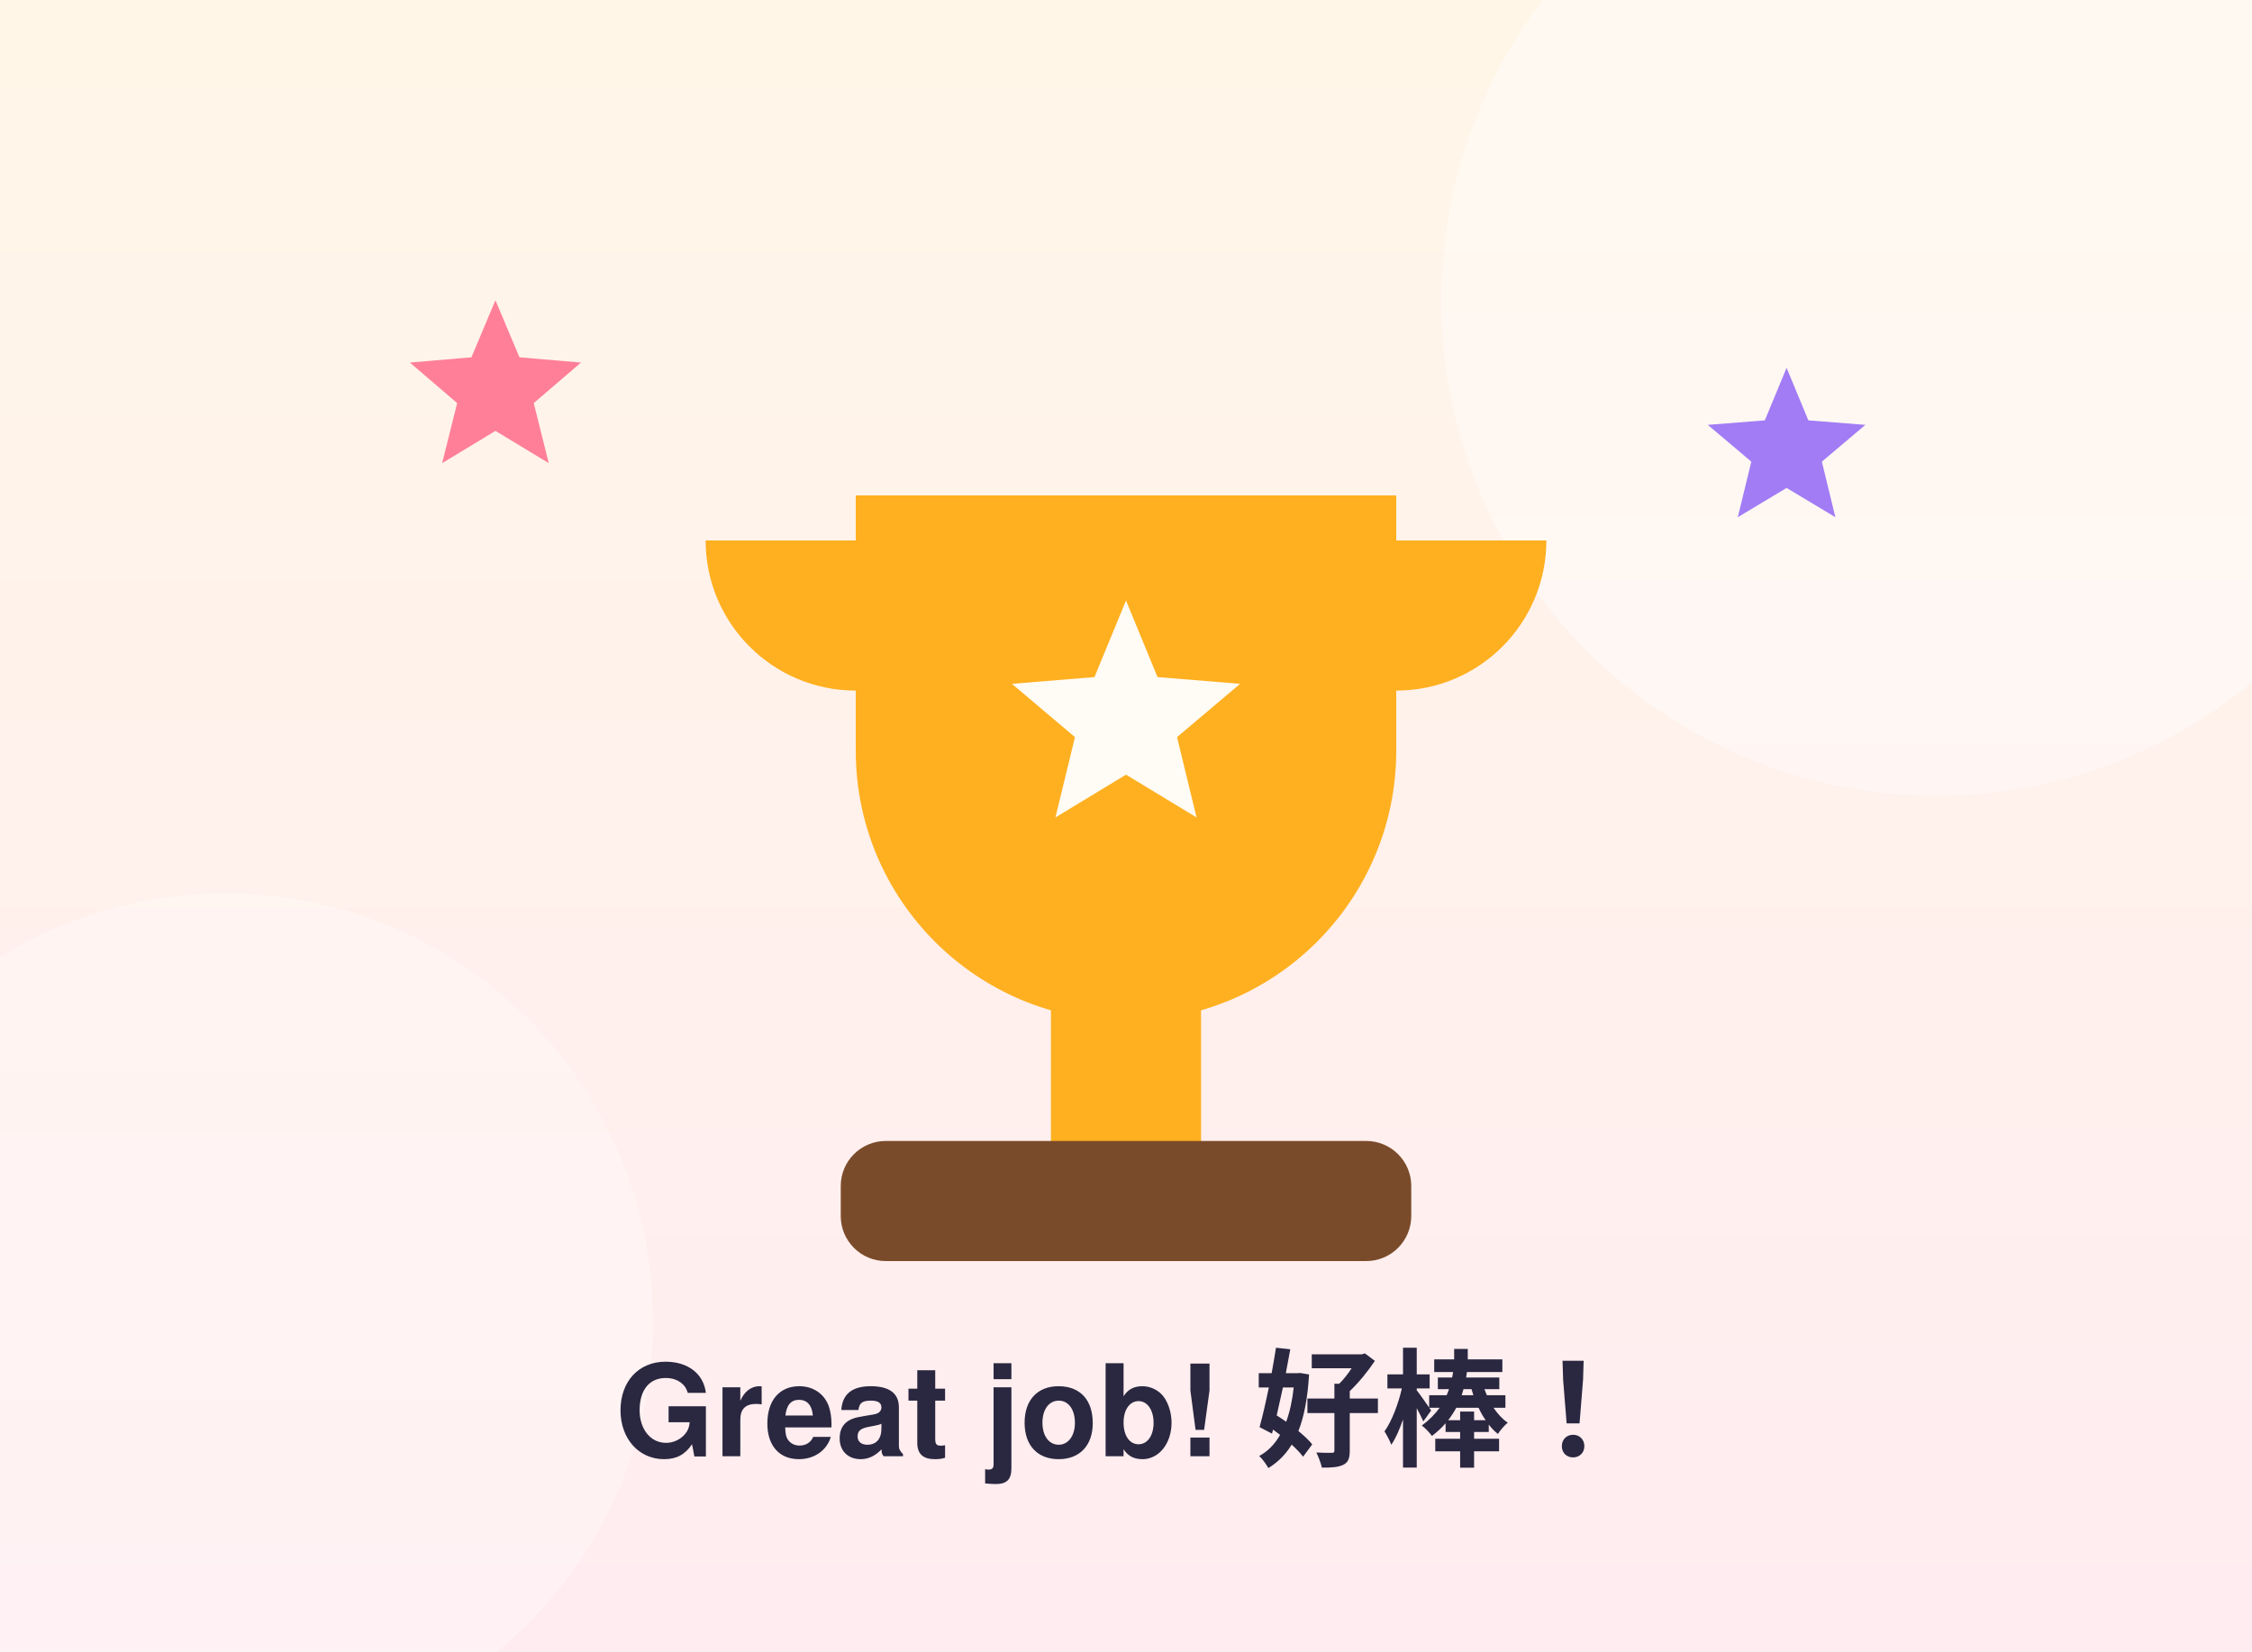
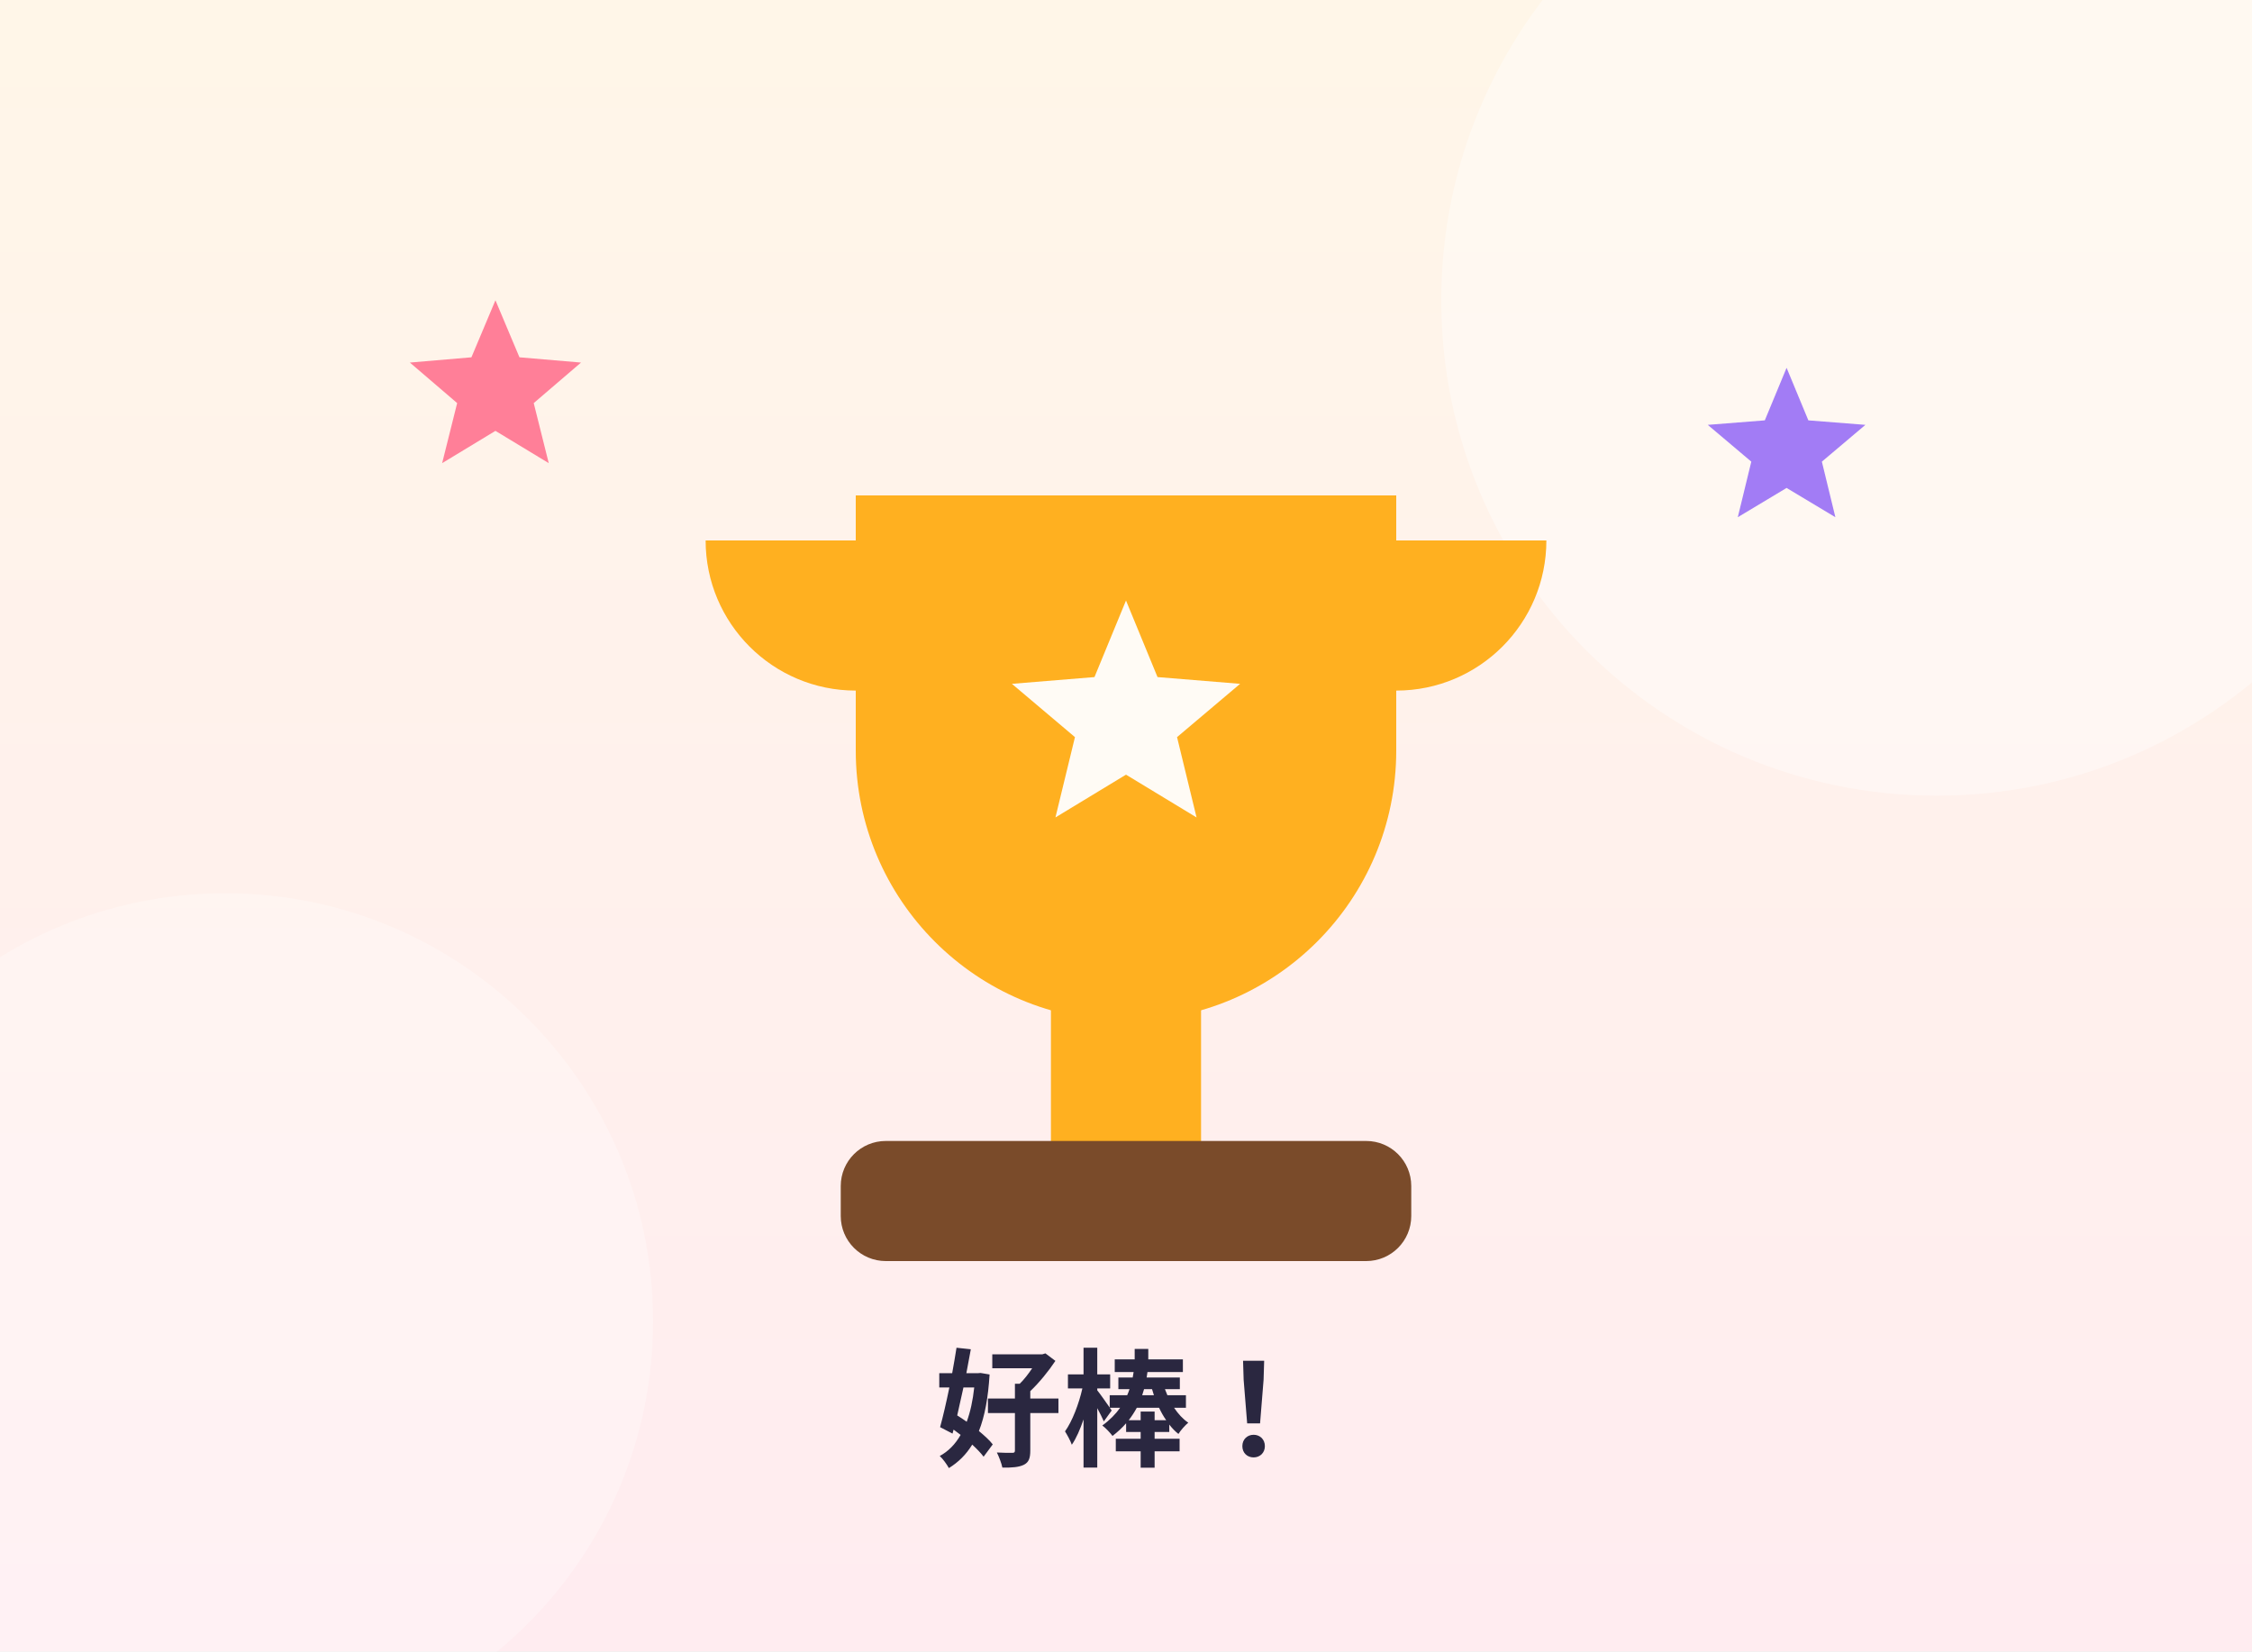
<svg xmlns="http://www.w3.org/2000/svg" viewBox="0 0 300 220" width="300" height="220" role="img">
  <defs>
    <linearGradient id="g" x1="0" y1="0" x2="0" y2="1">
      <stop offset="0" stop-color="#fff6e8" />
      <stop offset="1" stop-color="#ffecf0" />
    </linearGradient>
  </defs>
  <rect width="300" height="220" fill="url(#g)" />
  <circle cx="258" cy="40" r="66" fill="#fff" opacity=".38" />
  <circle cx="30" cy="176" r="57" fill="#fff" opacity=".28" />
  <path d="M114,66 h72 v34 a36,36 0 0 1 -72,0z" fill="#ffb020" />
  <path d="M114,72 h-20 a20,20 0 0 0 20,20z" fill="#ffb020" />
  <path d="M186,72 h20 a20,20 0 0 1 -20,20z" fill="#ffb020" />
  <rect x="140" y="134" width="20" height="20" fill="#ffb020" />
  <rect x="112" y="152" width="76" height="16" rx="6" fill="#7a4b2a" />
  <polygon points="150.0,80.0 154.2,90.2 165.2,91.1 156.8,98.2 159.4,108.9 150.0,103.2 140.6,108.9 143.2,98.2 134.8,91.1 145.8,90.2" fill="#fff" opacity=".95" transform="rotate(0,150,96)" />
  <polygon points="66.0,40.0 69.2,47.6 77.4,48.3 71.1,53.7 73.1,61.7 66.0,57.4 58.9,61.7 60.9,53.7 54.6,48.3 62.8,47.6" fill="#ff6b8a" opacity=".85" transform="rotate(0,66,52)" />
  <polygon points="238.0,49.0 240.9,56.0 248.5,56.6 242.7,61.5 244.5,68.9 238.0,65.0 231.5,68.9 233.3,61.5 227.5,56.6 235.1,56.0" fill="#8b5cf6" opacity=".8" transform="rotate(0,238,60)" />
-   <text x="150" y="194" text-anchor="middle" font-family="Helvetica,Arial" font-size="17" font-weight="800" fill="#2a2740">Great job! 好棒！</text>
+   <text x="150" y="194" text-anchor="middle" font-family="PingFang TC,Heiti TC,Microsoft JhengHei,Noto Sans TC,sans-serif" font-size="17" font-weight="800" fill="#2a2740">好棒！</text>
</svg>
